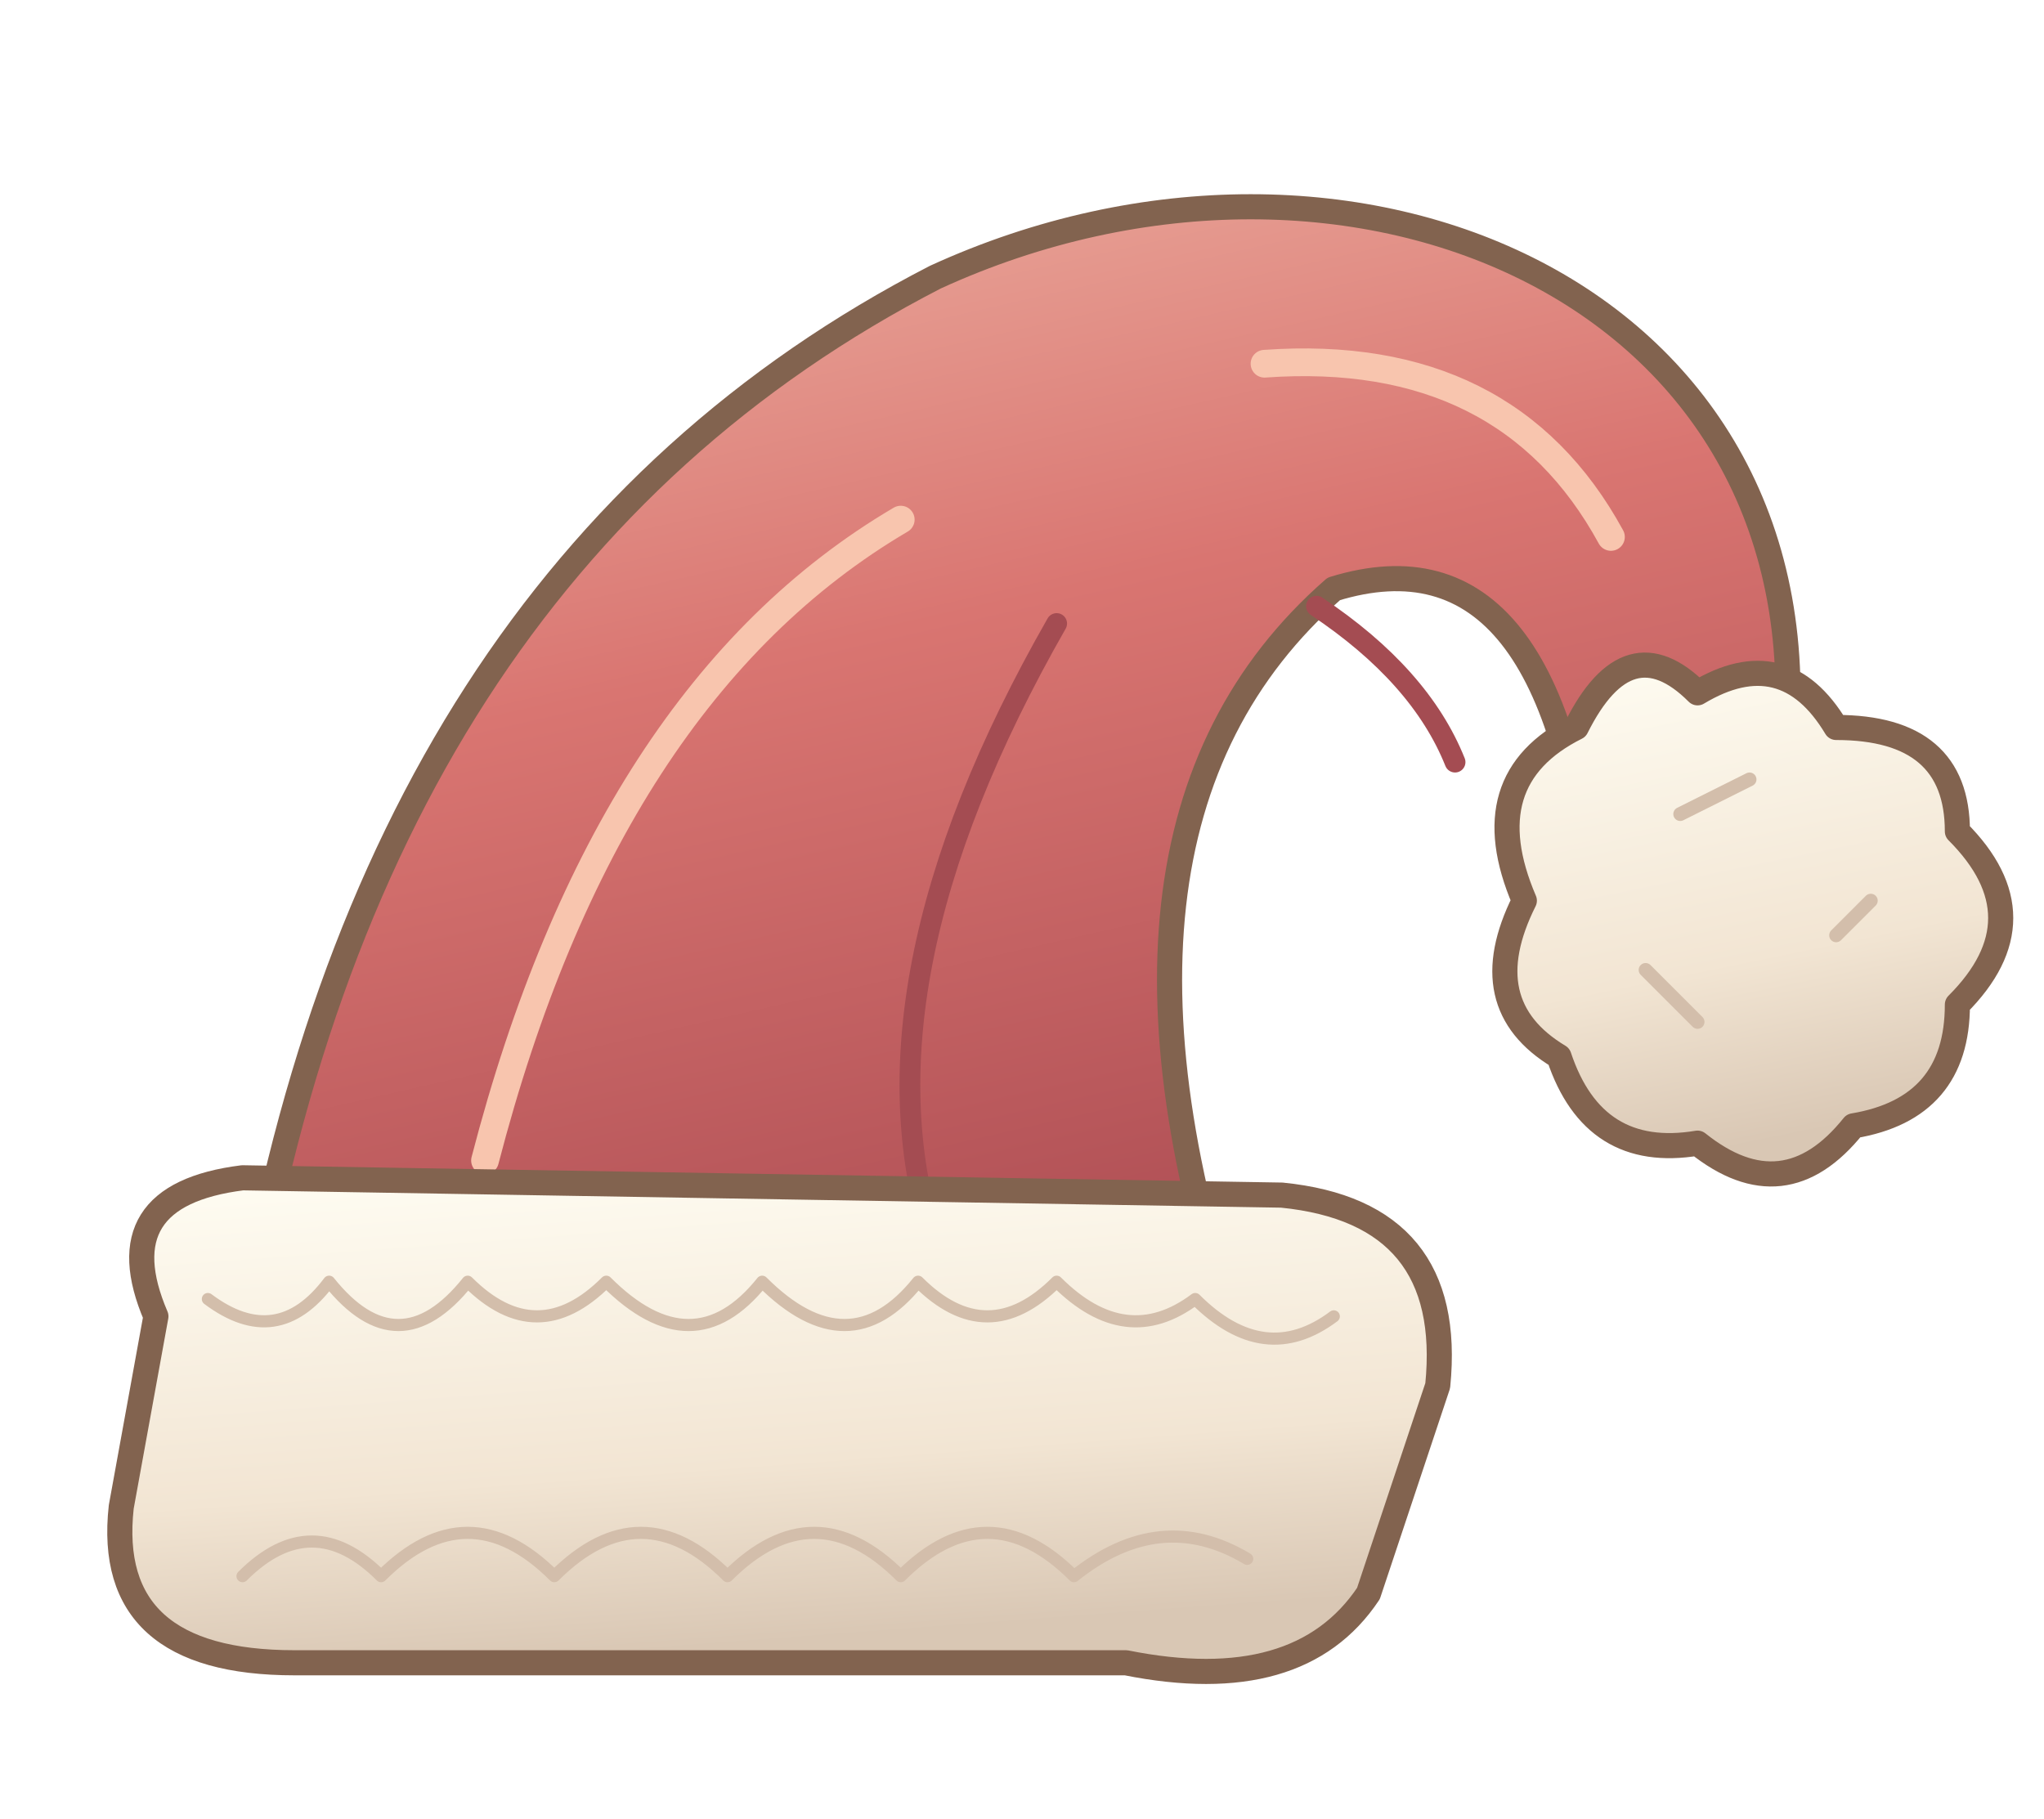
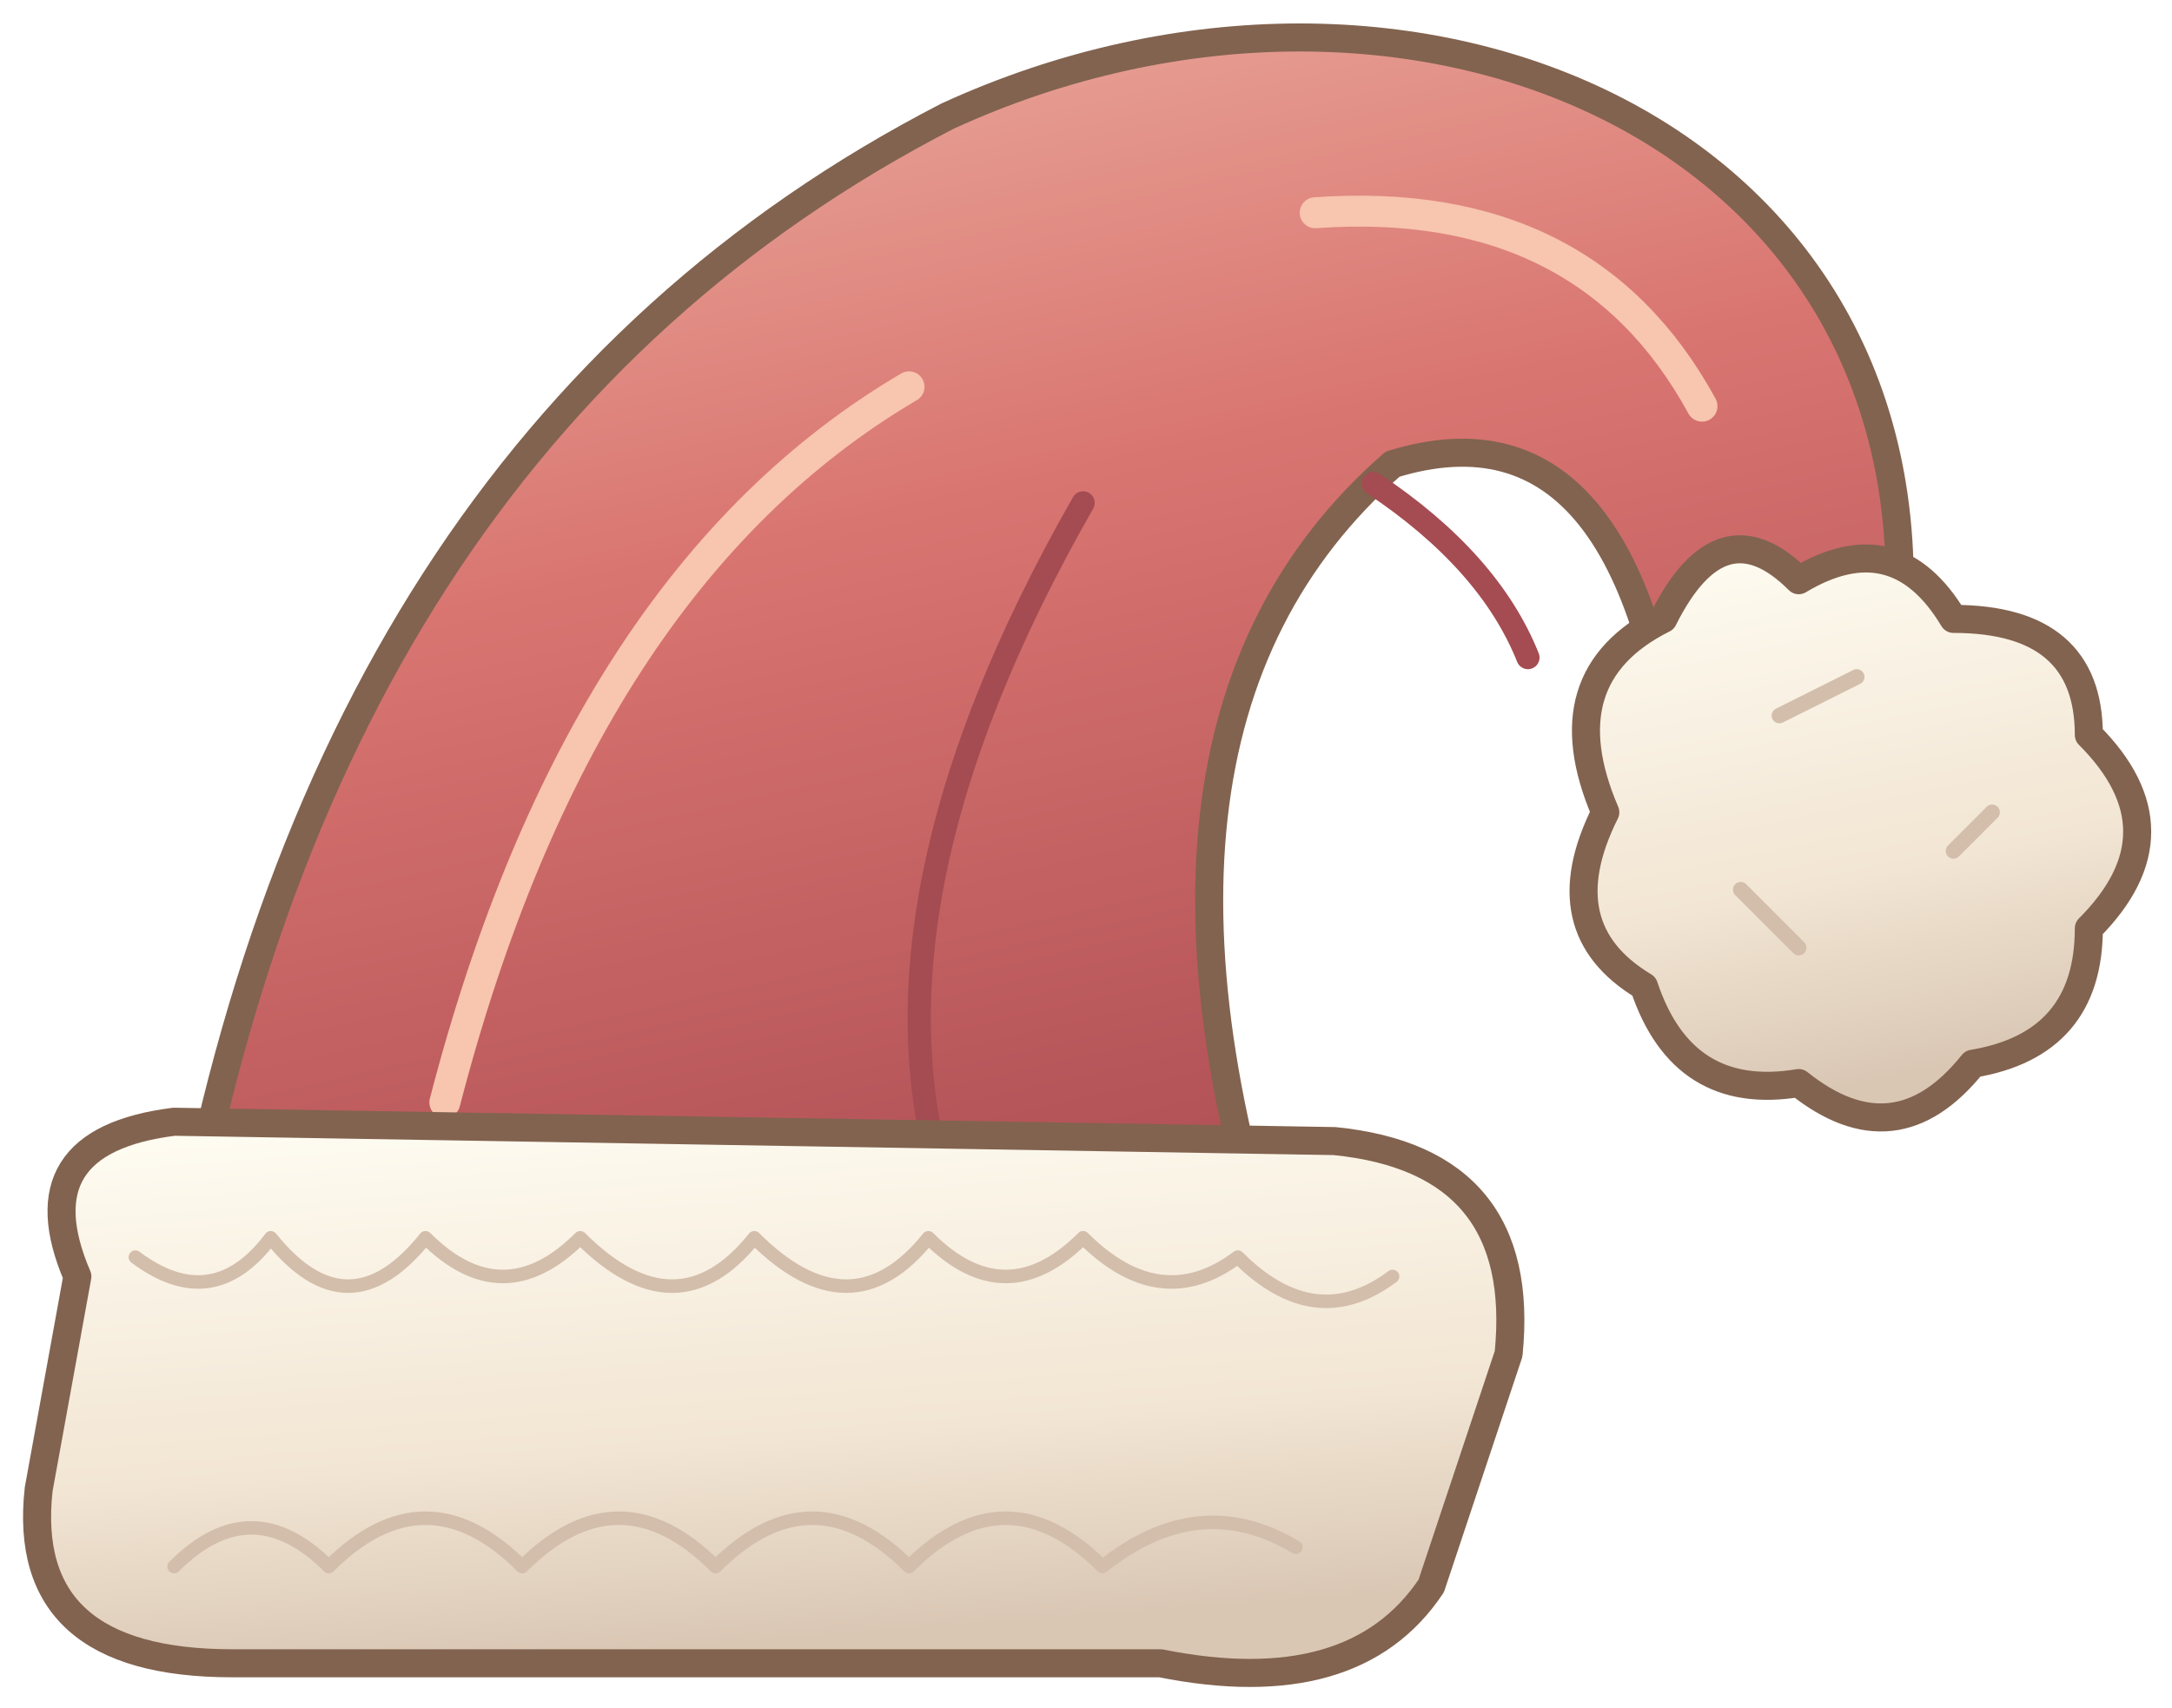
- <svg xmlns="http://www.w3.org/2000/svg" viewBox="0 0 118 105" width="118" height="105">
+ <svg xmlns="http://www.w3.org/2000/svg" viewBox="5 10 112.3 88.3" width="112.3" height="88.3">
  <defs>
    <linearGradient id="straw" x2=".15" y2="1">
      <stop stop-color="#fbe8b6" />
      <stop offset=".5" stop-color="#e9c078" />
      <stop offset="1" stop-color="#c88f47" />
    </linearGradient>
    <linearGradient id="rose" x2=".25" y2="1">
      <stop stop-color="#f4c3ba" />
      <stop offset=".5" stop-color="#dd918d" />
      <stop offset="1" stop-color="#b6676d" />
    </linearGradient>
    <linearGradient id="red" x2=".3" y2="1">
      <stop stop-color="#edb1a2" />
      <stop offset=".45" stop-color="#d97571" />
      <stop offset="1" stop-color="#ae4e54" />
    </linearGradient>
    <linearGradient id="teal" x2=".25" y2="1">
      <stop stop-color="#c7e2e0" />
      <stop offset=".48" stop-color="#8cbebd" />
      <stop offset="1" stop-color="#507f85" />
    </linearGradient>
    <linearGradient id="sage" x2=".3" y2="1">
      <stop stop-color="#c9dcb7" />
      <stop offset=".45" stop-color="#9eba91" />
      <stop offset="1" stop-color="#719579" />
    </linearGradient>
    <linearGradient id="gold" x2=".7" y2="1">
      <stop stop-color="#fff1bd" />
      <stop offset=".38" stop-color="#eecf7b" />
      <stop offset=".7" stop-color="#d5a148" />
      <stop offset="1" stop-color="#f8dd93" />
    </linearGradient>
    <radialGradient id="pearl" cx=".3" cy=".25" r=".8">
      <stop stop-color="#fffef7" />
      <stop offset=".48" stop-color="#faf0df" />
      <stop offset="1" stop-color="#c8b7aa" />
    </radialGradient>
    <linearGradient id="fur" x2=".2" y2="1">
      <stop stop-color="#fffdf3" />
      <stop offset=".65" stop-color="#f2e5d3" />
      <stop offset="1" stop-color="#d9c7b4" />
    </linearGradient>
    <pattern id="weave" width="7" height="5" patternUnits="userSpaceOnUse">
      <path d="M0 1.5h7M1 0v1.5M5 1.5V5" fill="none" stroke="#a47743" stroke-opacity=".3" stroke-width=".65" />
    </pattern>
    <pattern id="linen" width="5" height="5" patternUnits="userSpaceOnUse">
      <path d="M0 2.5h5M2.5 0v5" stroke="#fff8ed" stroke-opacity=".15" stroke-width=".45" />
    </pattern>
  </defs>
  <g stroke="#82634f" stroke-width="1.45" stroke-linecap="round" stroke-linejoin="round">
    <path d="M14 78Q21 33 54 16C78 5 106 17 103 44L92 53Q90 30 77 34 61 48 72 79Z" fill="url(#red)" />
    <path d="M28 67Q35 40 52 30M73 21Q87 20 93 31" fill="none" stroke="#f8c5ae" stroke-width="1.6" />
    <path d="M61 36Q49 57 54 72M76 35Q82 39 84 44" fill="none" stroke="#a44c52" stroke-width="1.2" />
    <path d="M9 76Q6 69 14 68L74 69Q84 70 83 80L79 92Q75 98 65 96L17 96Q6 96 7 87Z" fill="url(#fur)" />
    <path d="M12 75q4 3 7-1 4 5 8 0 4 4 8 0 5 5 9 0 5 5 9 0 4 4 8 0 4 4 8 1 4 4 8 1M14 91q4-4 8 0 5-5 10 0 5-5 10 0 5-5 10 0 5-5 10 0 5-4 10-1" fill="none" stroke="#d3beab" stroke-width=".7" />
    <path d="M91 42q3-6 7-2 5-3 8 2 7 0 7 6 5 5 0 10 0 6-6 7-4 5-9 1-6 1-8-5-5-3-2-9-3-7 3-10Z" fill="url(#fur)" />
    <path d="m97 47 4-2m-6 11 3 3m8-5 2-2" stroke="#d3beab" stroke-width=".8" />
  </g>
</svg>
